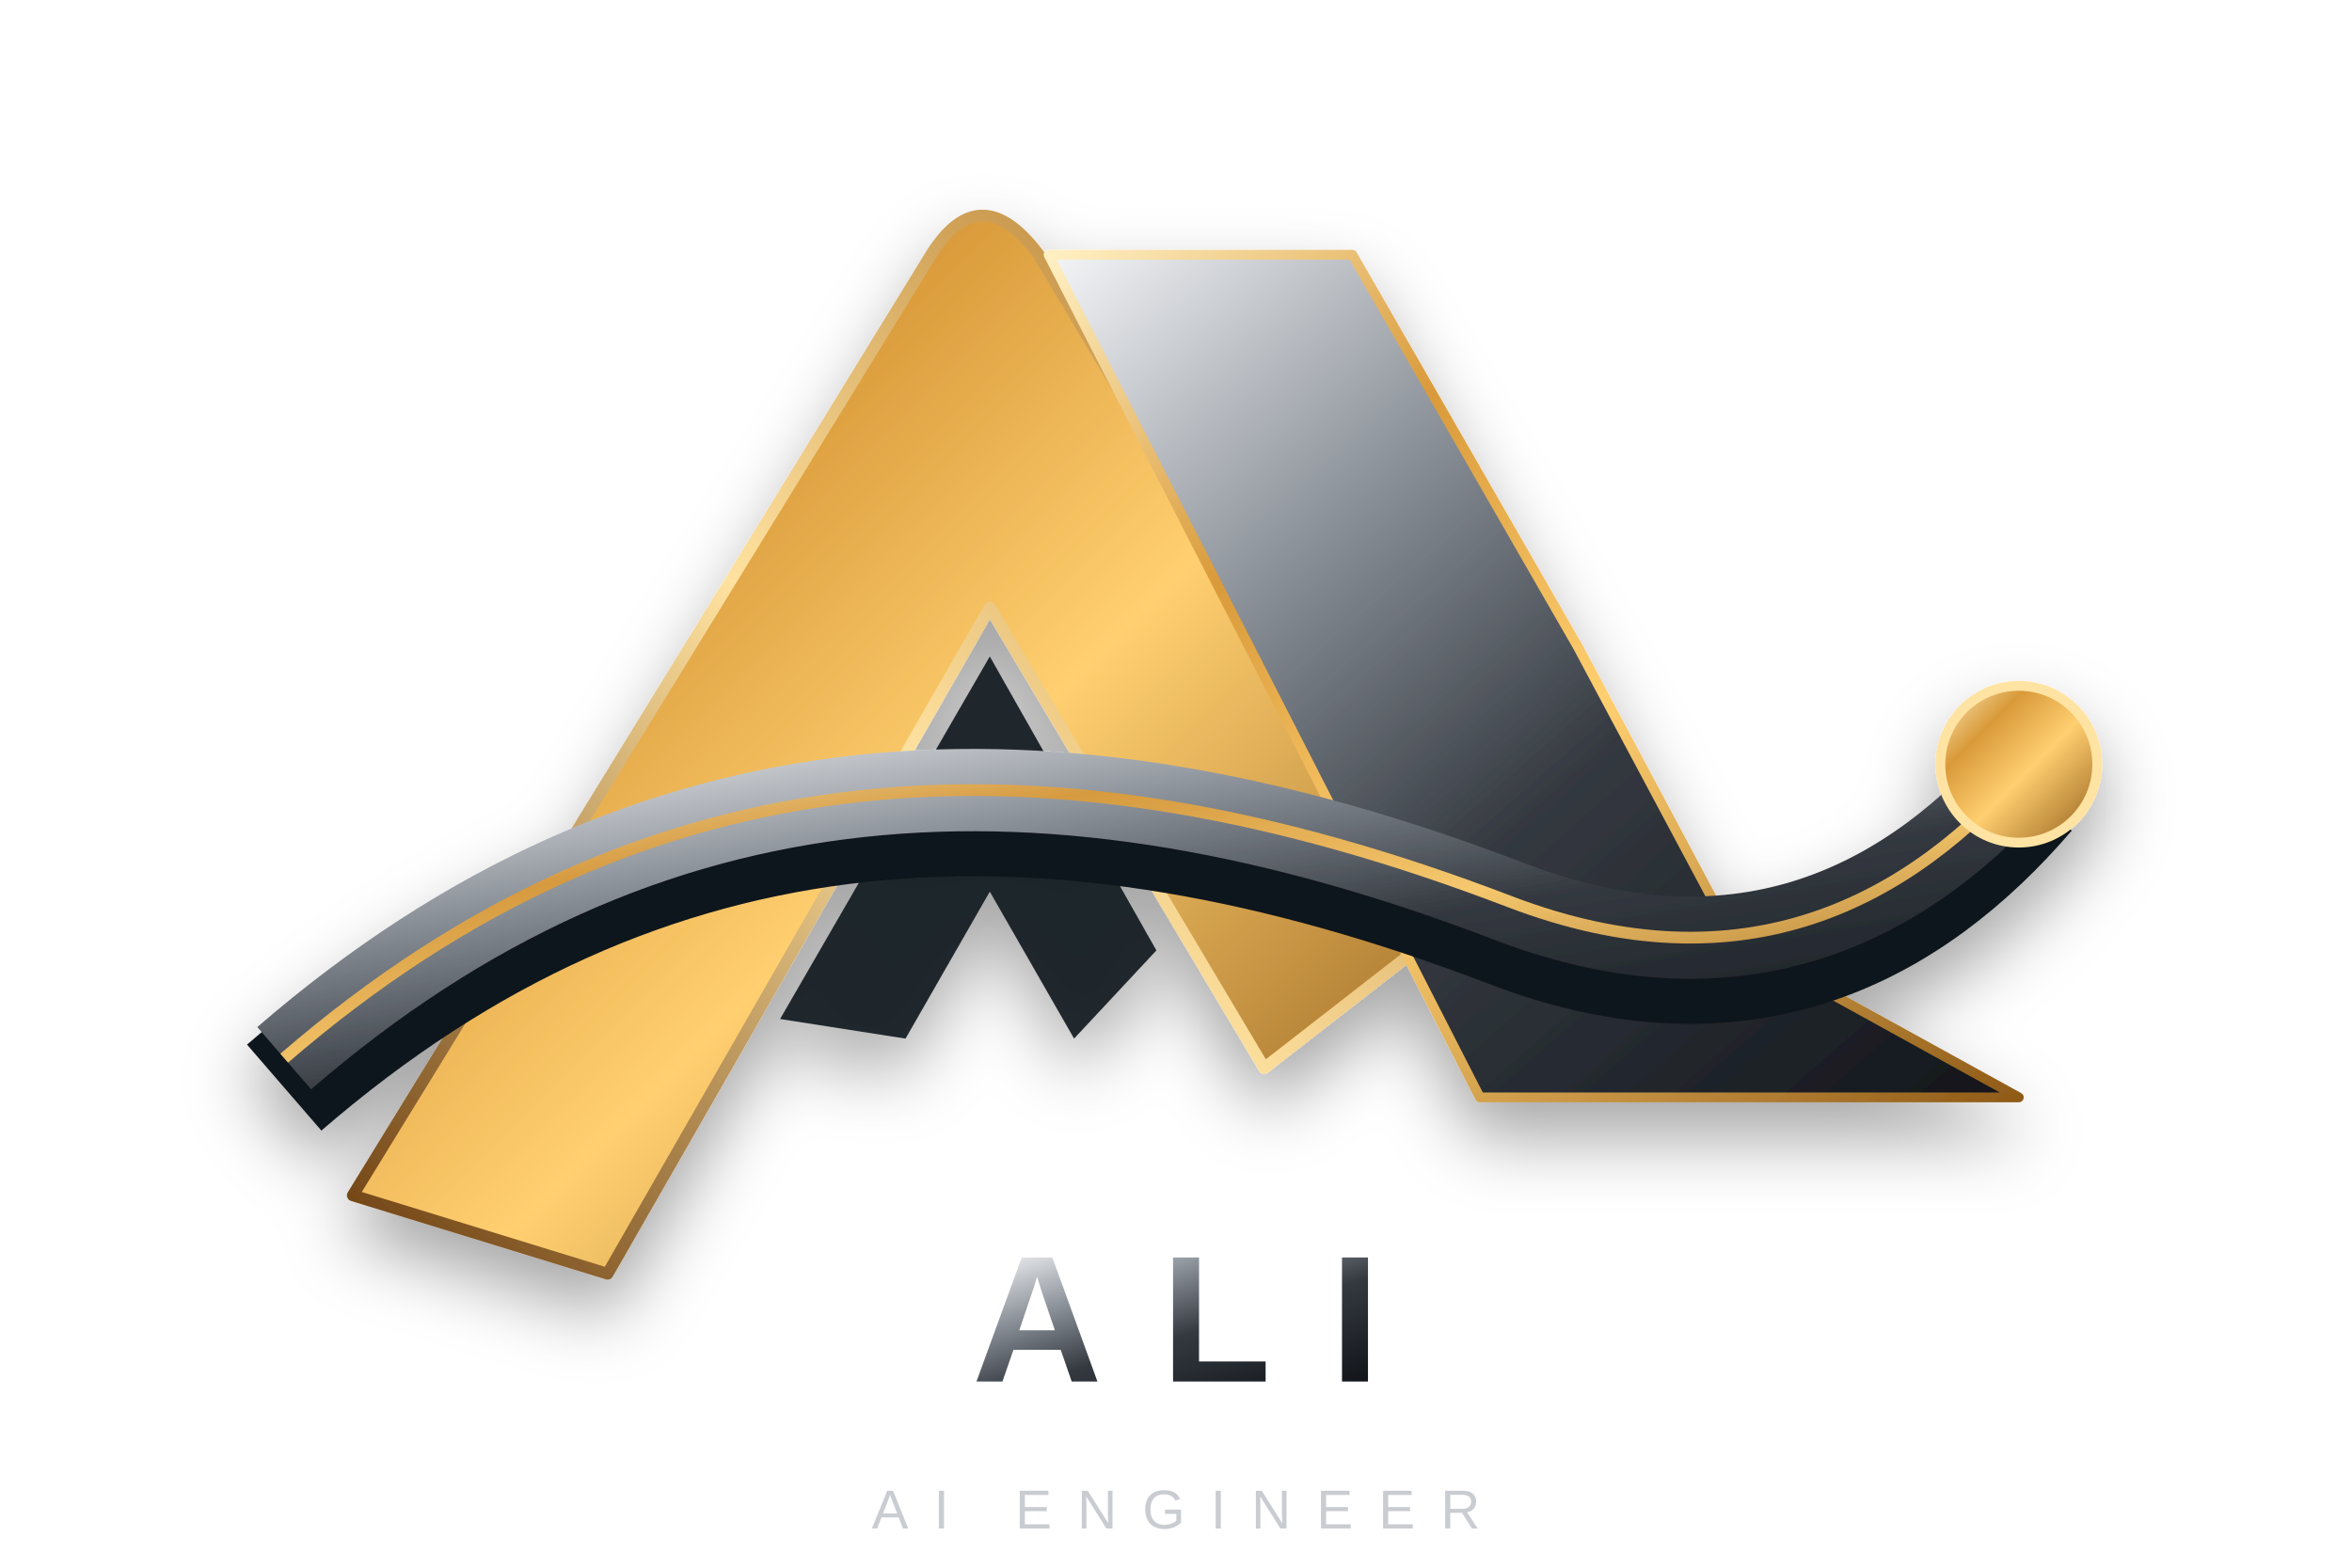
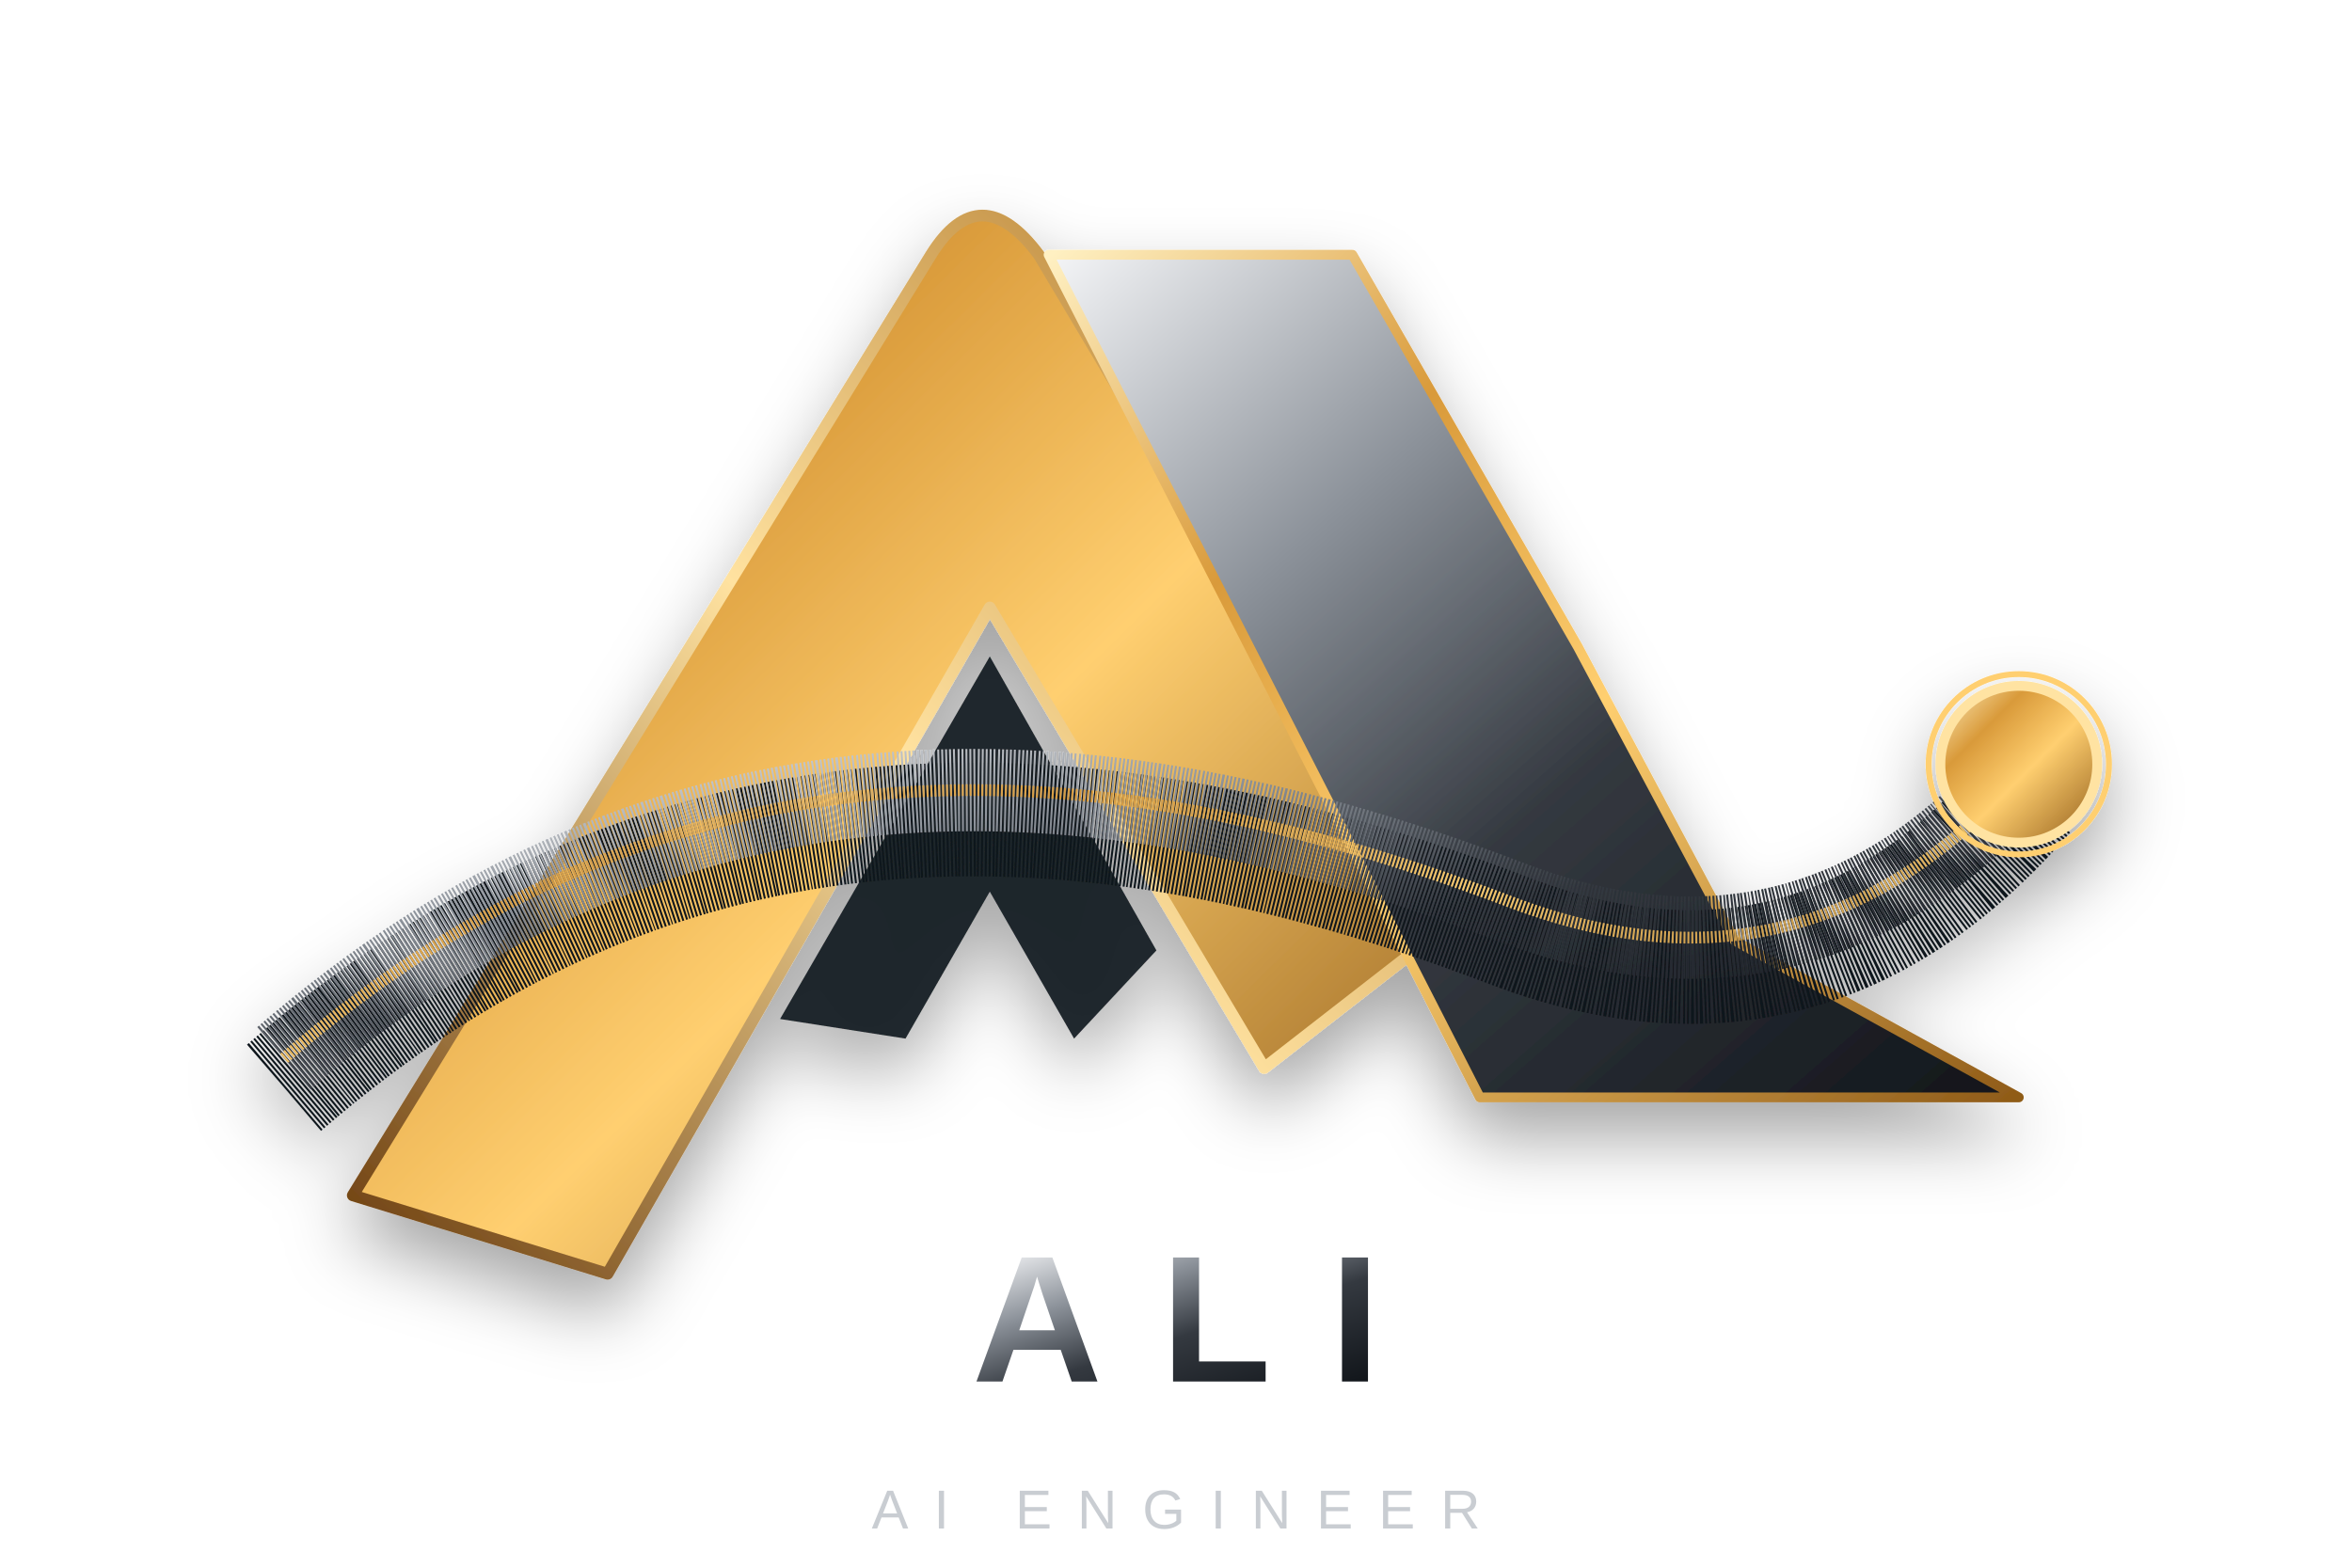
<svg xmlns="http://www.w3.org/2000/svg" viewBox="0 0 1200 800" role="img" aria-labelledby="title desc">
  <defs>
    <linearGradient id="gold" x1="0" y1="0" x2="1" y2="1">
      <stop offset="0" stop-color="#fff0c2" />
      <stop offset="0.28" stop-color="#d99a3a" />
      <stop offset="0.55" stop-color="#ffcf70" />
      <stop offset="1" stop-color="#8f5b18" />
    </linearGradient>
    <linearGradient id="steel" x1="0" y1="0" x2="1" y2="1">
      <stop offset="0" stop-color="#f4f5f7" />
      <stop offset="0.3" stop-color="#8c929a" />
      <stop offset="0.58" stop-color="#343940" />
      <stop offset="1" stop-color="#11151a" />
    </linearGradient>
    <linearGradient id="edge" x1="0" y1="1" x2="1" y2="0">
      <stop offset="0" stop-color="#6b3d0e" />
      <stop offset="0.5" stop-color="#ffe2a0" />
      <stop offset="1" stop-color="#a86c1b" />
    </linearGradient>
    <filter id="shadow" x="-30%" y="-30%" width="160%" height="180%">
      <feDropShadow dx="0" dy="18" stdDeviation="18" flood-opacity=".35" />
    </filter>
  </defs>
+   <style>
+   .p{transform-box:fill-box;transform-origin:50% 100%}
+   .gold-leg{animation:rise 1.00s 0.00s cubic-bezier(.2,.8,.2,1) backwards,breathe 9.00s 2.20s ease-in-out infinite}
+   .steel-leg{animation:rise 1.00s 0.18s cubic-bezier(.2,.8,.2,1) backwards}
+   .neg{animation:fade 0.60s 0.70s ease backwards}
+   .rib-shadow,.rib,.rib-line{stroke-dasharray:1;stroke-dashoffset:0;animation:draw 1.40s 0.55s cubic-bezier(.4,0,.2,1) backwards}
+   .rib-line{animation-delay:0.70s}
+   .orb{animation:fade 0.20s 0.55s backwards}
+   .halo{transform-box:fill-box;transform-origin:center;animation:fade 0.40s 2.00s backwards,pulse 2.6s 2.20s ease-out infinite}
+   .word{animation:rise2 0.90s 1.20s ease backwards}
+   @keyframes rise{from{opacity:0;transform:translateY(46px)}to{opacity:1;transform:none}}
+   @keyframes rise2{from{opacity:0;transform:translateY(14px)}to{opacity:1;transform:none}}
+   @keyframes fade{from{opacity:0}to{opacity:1}}
+   @keyframes draw{from{stroke-dashoffset:1}to{stroke-dashoffset:0}}
+   @keyframes breathe{0%,100%{filter:brightness(1)}50%{filter:brightness(1.22)}}
+   @keyframes pulse{0%{opacity:.7;transform:scale(1)}100%{opacity:0;transform:scale(2.1)}}
+   @media (prefers-reduced-motion:reduce){*{animation:none!important}}
+ </style>
  <g filter="url(#shadow)" stroke-linejoin="round">
-     <path d="M180 610 L475 130 Q500 90 530 130 L735 475 L645 545 L505 310 L310 650 Z" fill="url(#gold)" stroke="url(#edge)" stroke-width="6" />
-     <path d="M535 130 L755 560 L1030 560 L885 480 L805 330 L690 130 Z" fill="url(#steel)" stroke="url(#gold)" stroke-width="5" />
-     <path d="M398 520 L505 335 L590 485 L548 530 L505 455 L462 530 Z" fill="#11151a" opacity=".9" />
-     <path d="M145 555 C330 395 535 385 770 475 C890 521 975 475 1035 405" fill="none" stroke="#11151a" stroke-width="58" />
-     <path d="M145 540 C330 380 535 370 770 460 C890 506 975 460 1035 390" fill="none" stroke="url(#steel)" stroke-width="42" />
-     <path d="M145 540 C330 380 535 370 770 460 C890 506 975 460 1035 390" fill="none" stroke="url(#gold)" stroke-width="6" opacity=".95" />
-     <circle cx="1030" cy="390" r="40" fill="url(#gold)" stroke="#ffe3a2" stroke-width="5" />
+     <path class="gold-leg" d="M180 610 L475 130 Q500 90 530 130 L735 475 L645 545 L505 310 L310 650 Z" fill="url(#gold)" stroke="url(#edge)" stroke-width="6" />
+     <path class="steel-leg" d="M535 130 L755 560 L1030 560 L885 480 L805 330 L690 130 Z" fill="url(#steel)" stroke="url(#gold)" stroke-width="5" />
+     <path class="neg" d="M398 520 L505 335 L590 485 L548 530 L505 455 L462 530 Z" fill="#11151a" opacity=".9" />
+     <path class="rib-shadow" pathLength="1" d="M145 555 C330 395 535 385 770 475 C890 521 975 475 1035 405" fill="none" stroke="#11151a" stroke-width="58" />
+     <path class="rib" pathLength="1" d="M145 540 C330 380 535 370 770 460 C890 506 975 460 1035 390" fill="none" stroke="url(#steel)" stroke-width="42" />
+     <path class="rib-line" pathLength="1" d="M145 540 C330 380 535 370 770 460 C890 506 975 460 1035 390" fill="none" stroke="url(#gold)" stroke-width="6" opacity=".95" />
+     <circle class="halo" cx="1030" cy="390" r="46" fill="none" stroke="#ffcf70" stroke-width="3" />
+     <g class="orb">
+       <circle cx="1030" cy="390" r="40" fill="url(#gold)" stroke="#ffe3a2" stroke-width="5">
+         <animateMotion dur="1.50s" begin="0.60s" fill="freeze" calcMode="spline" keyTimes="0;1" keySplines=".4 0 .2 1" path="M-885 150 C-700 -10 -495 -20 -260 70 C-140 116 -55 70 0 0" />
+       </circle>
+     </g>
  </g>
-   <g text-anchor="middle" font-family="Arial, Helvetica, sans-serif">
+   <g class="word" text-anchor="middle" font-family="Arial, Helvetica, sans-serif">
    <text x="600" y="705" font-size="92" font-weight="600" letter-spacing="30" fill="url(#steel)">ALI</text>
    <line x1="315" y1="742" x2="885" y2="742" stroke="url(#gold)" stroke-width="3" />
    <text x="600" y="780" font-size="28" font-weight="500" letter-spacing="13" fill="#c9cdd2">AI ENGINEER</text>
  </g>
</svg>
